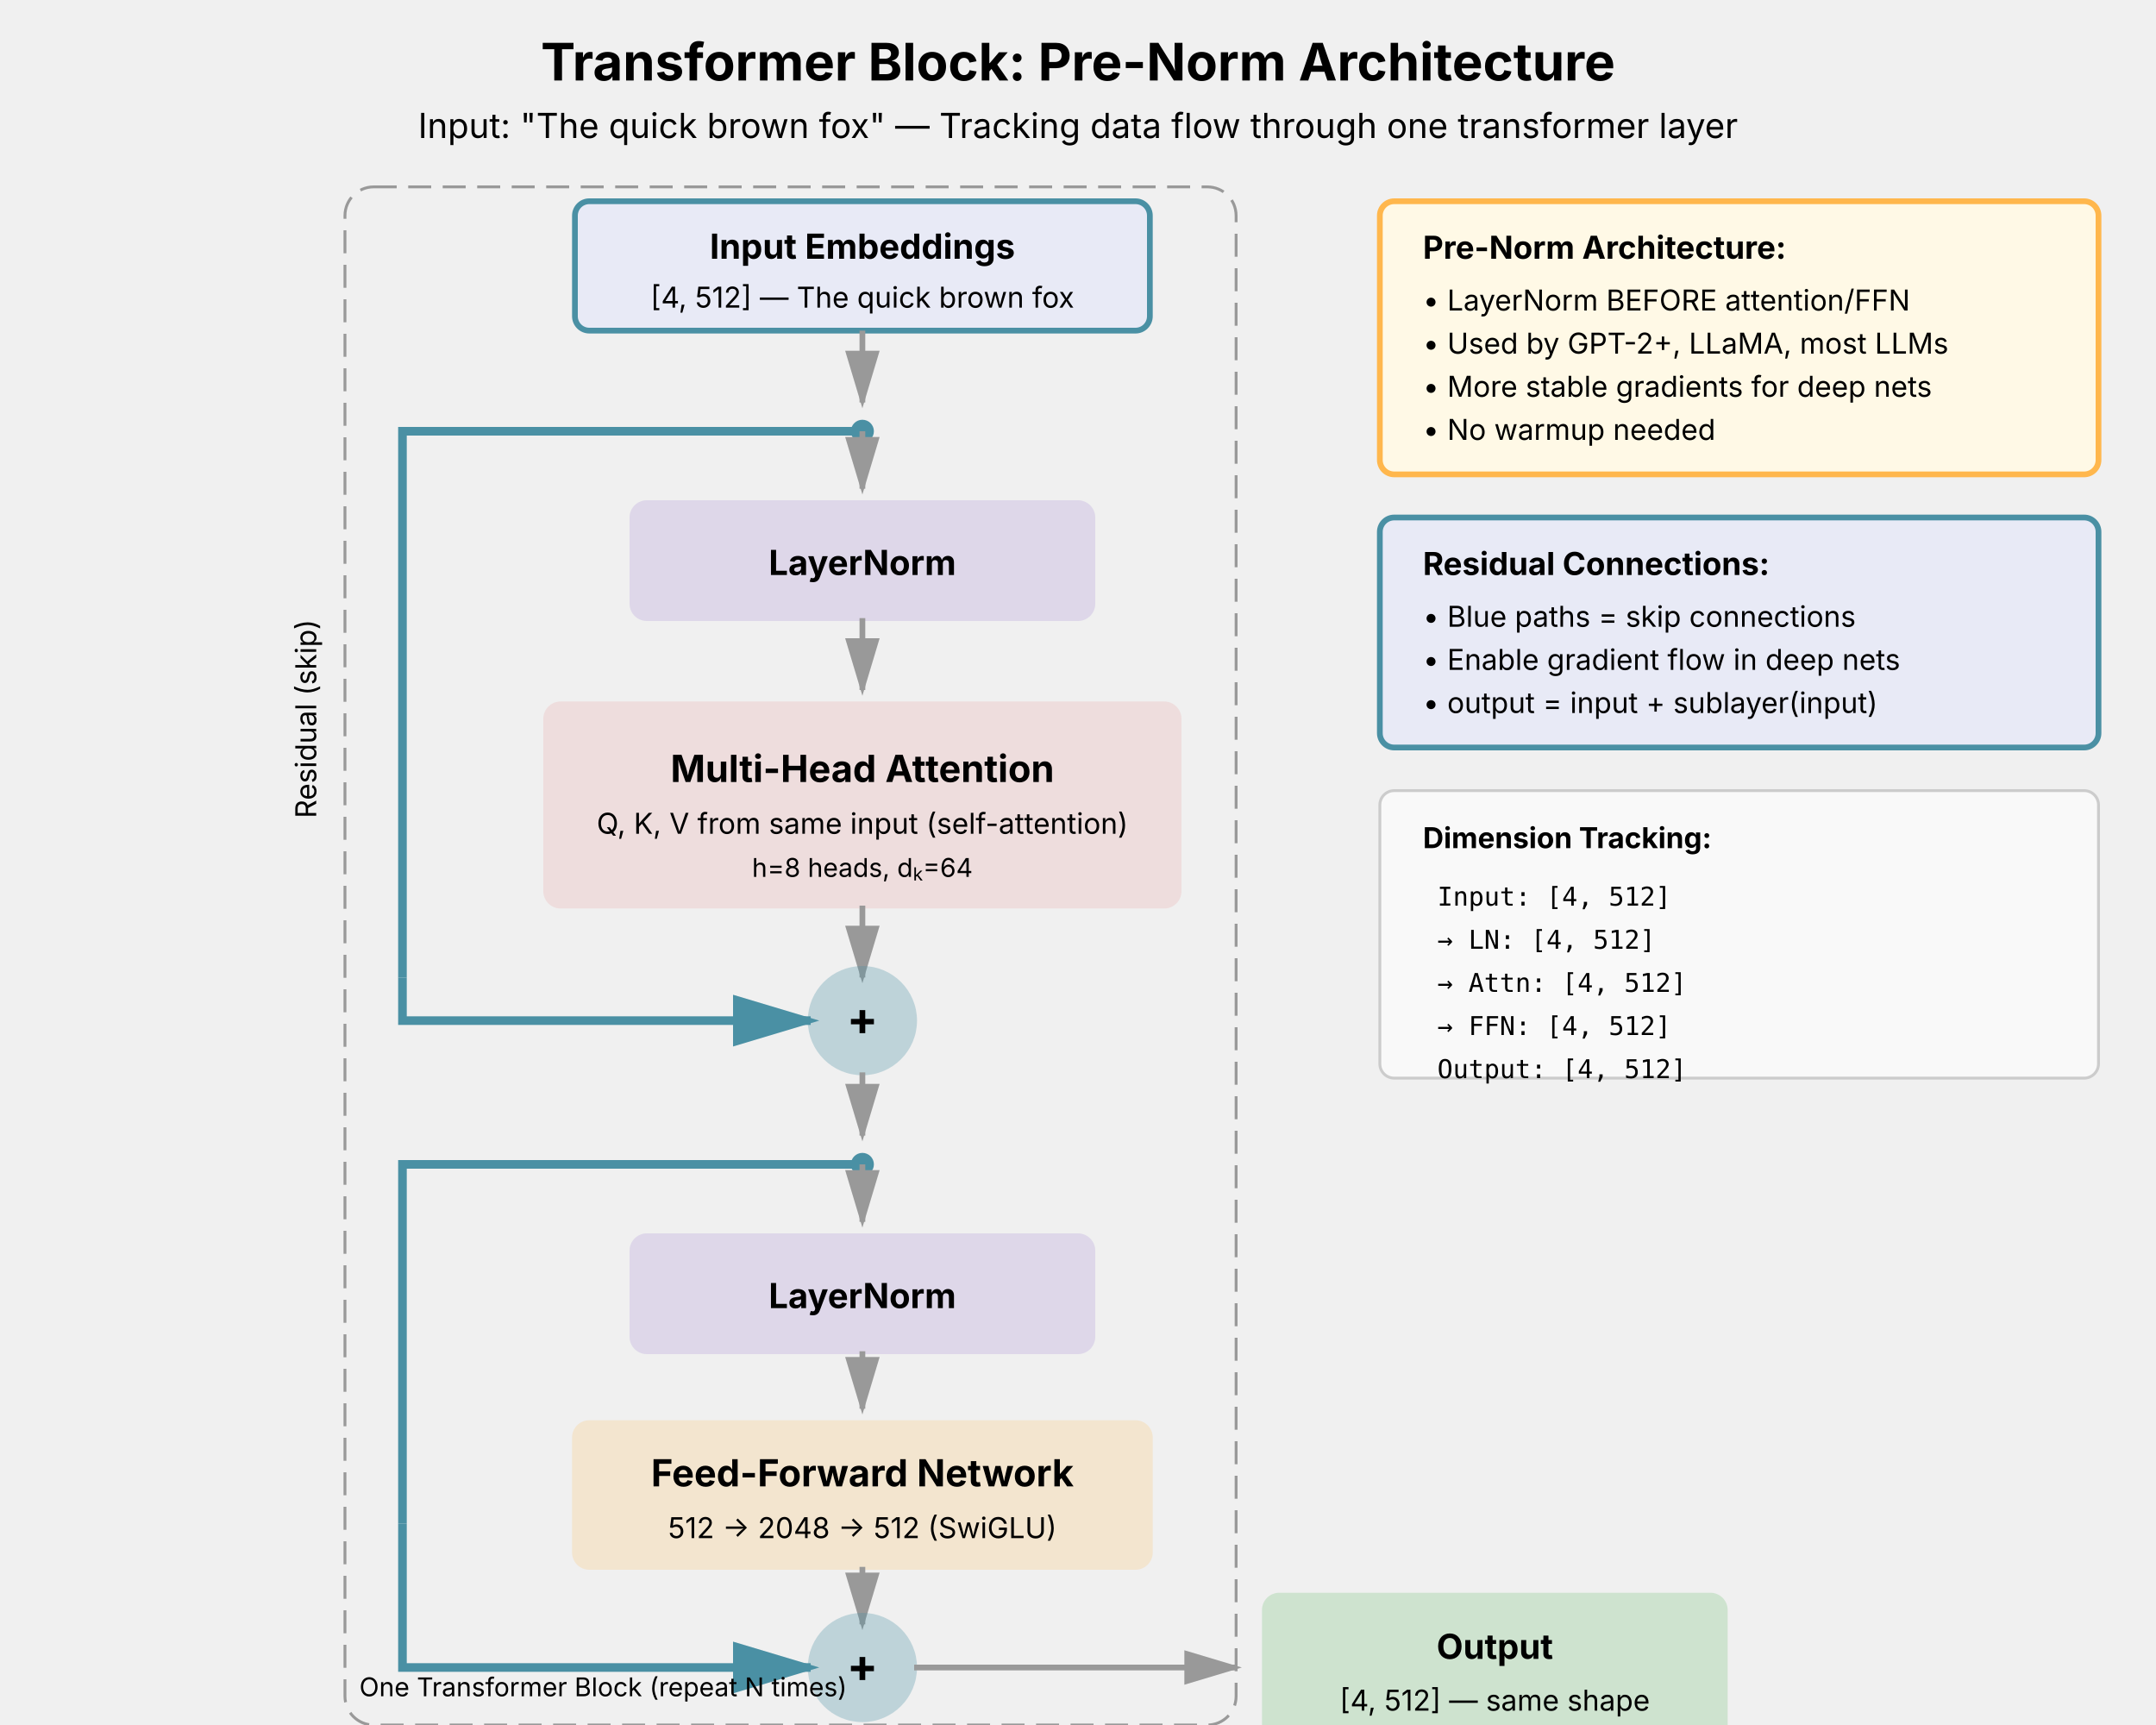
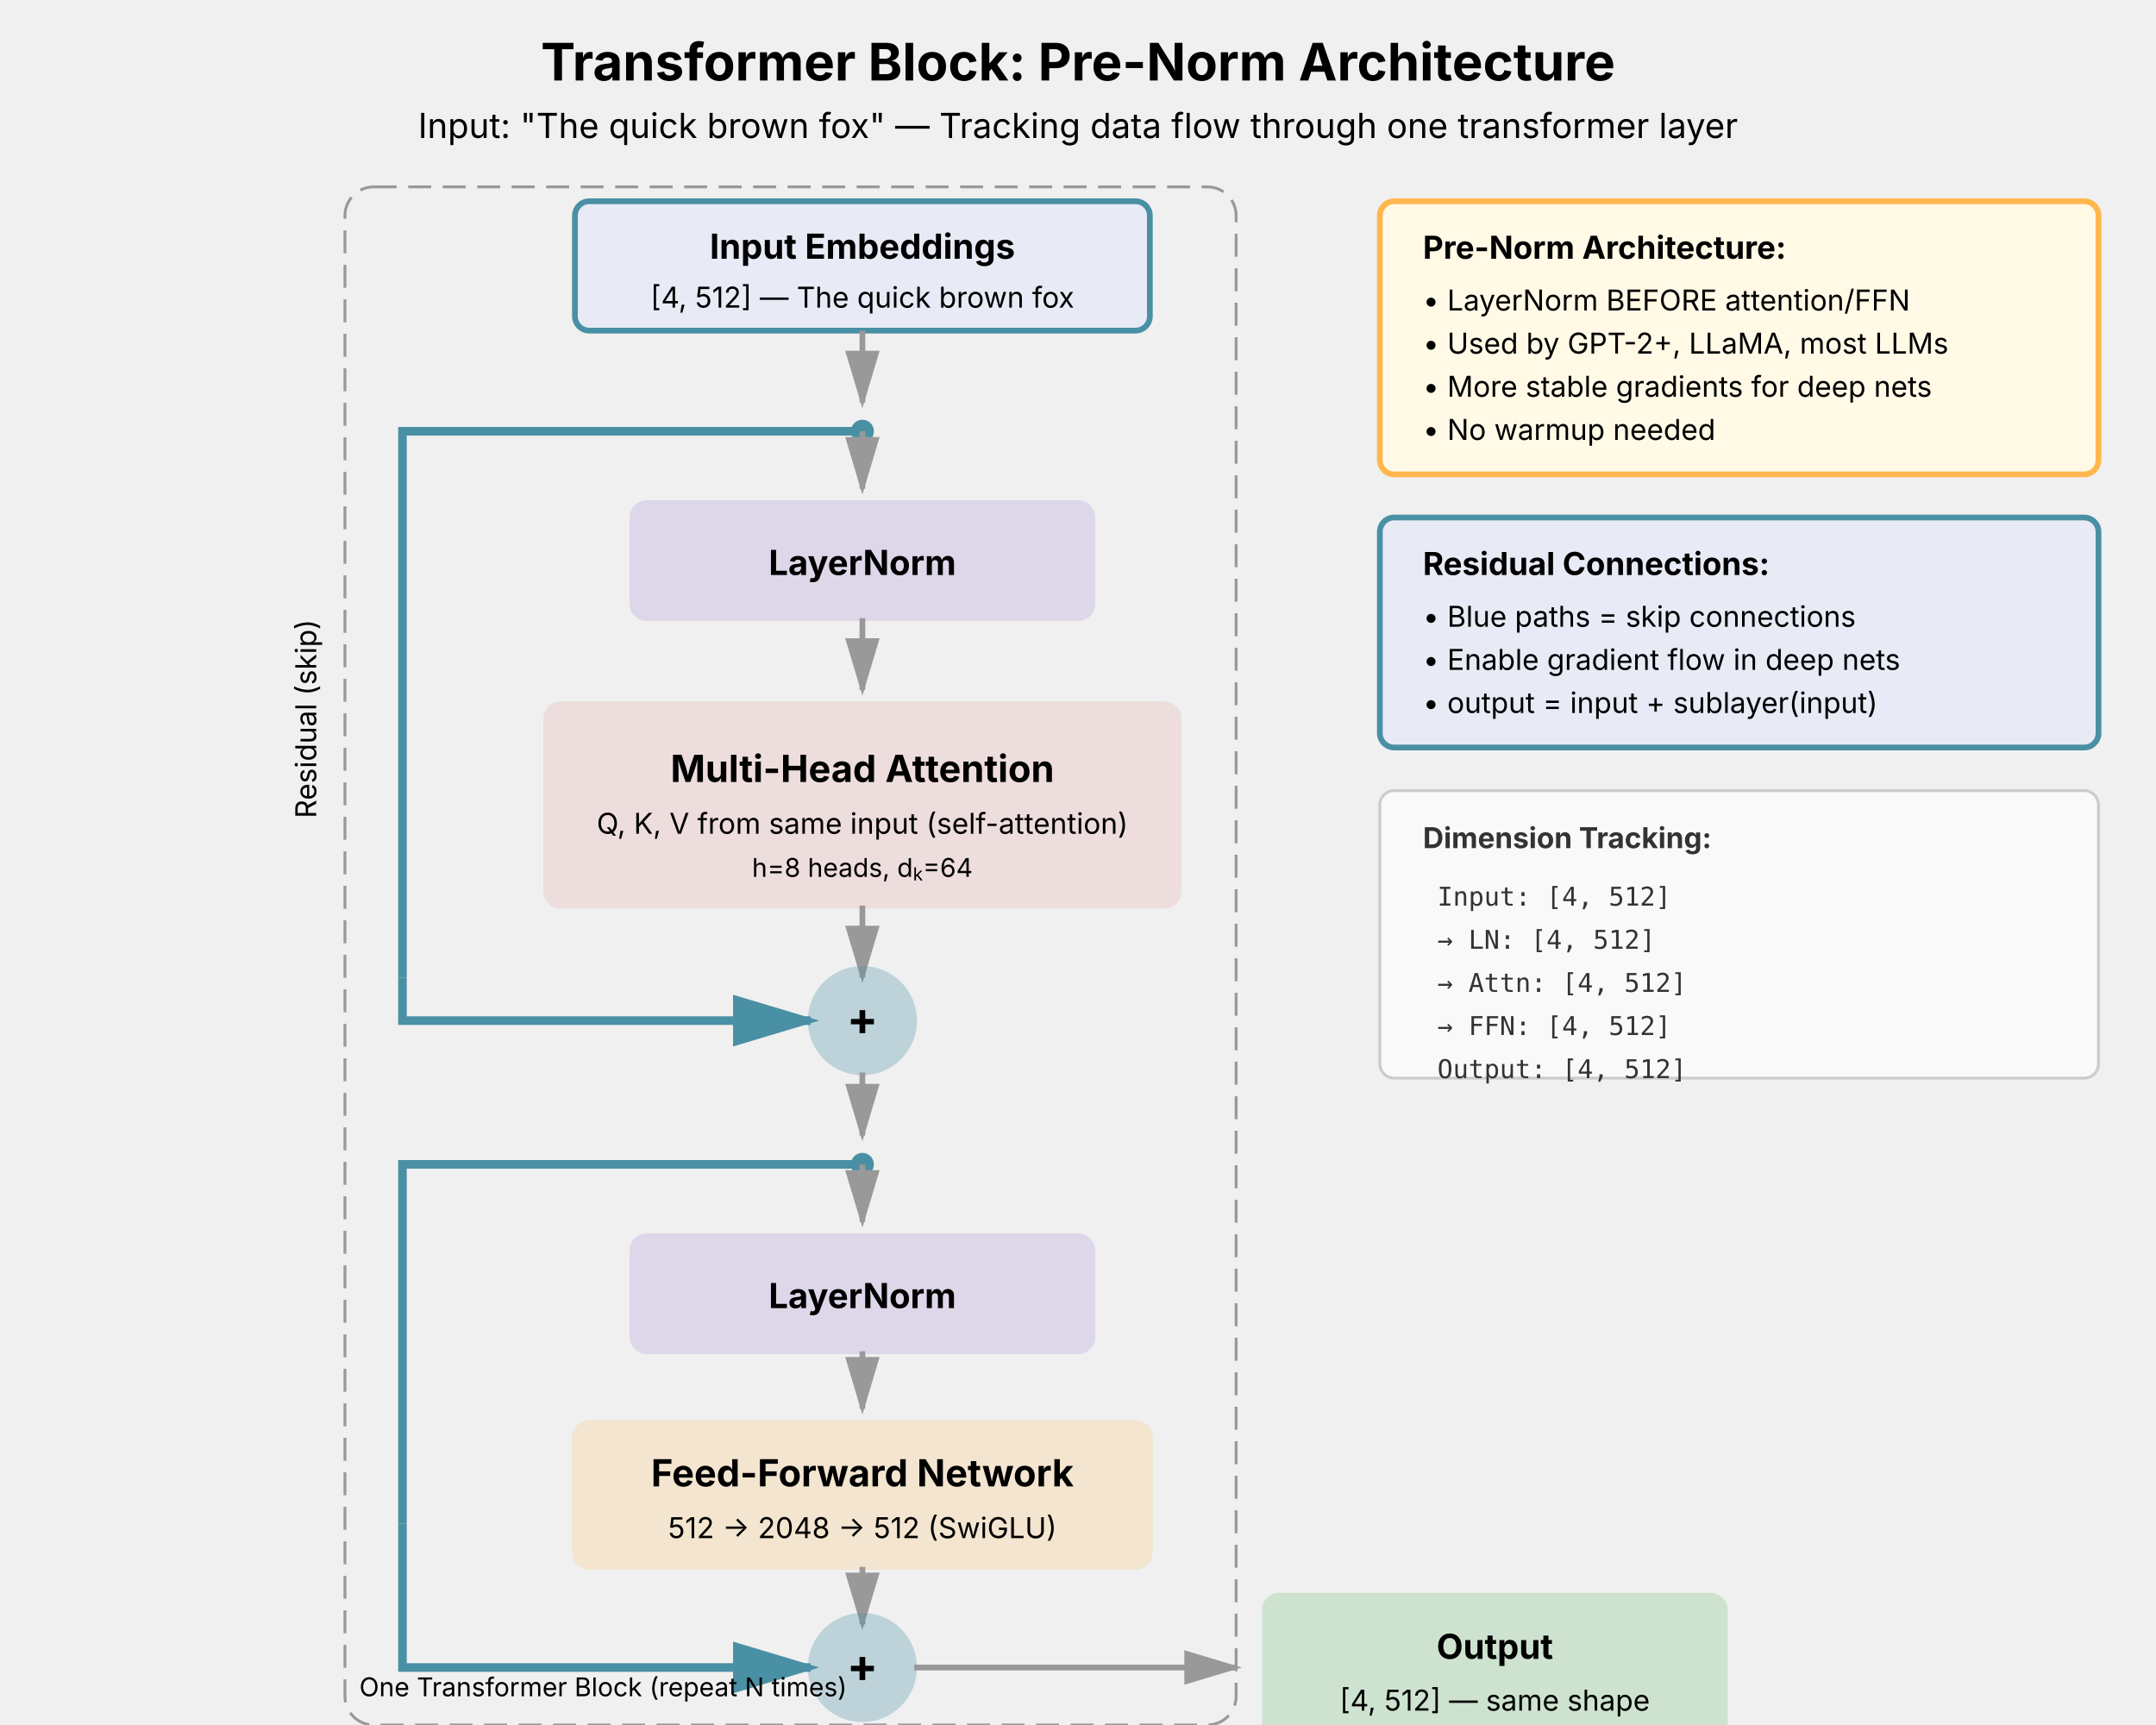
<svg xmlns="http://www.w3.org/2000/svg" viewBox="0 0 750 600">
  <style>
    /* Light mode (default) */
    text { fill: #000000; }
    .label-text { fill: #666666; }
    .bg-box { fill: #f5f5f5; }
+     .text-on-box { fill: #333333; }

    /* Dark mode */

    /* Background colors */
    .bg-cream { fill: #fff9e6; }
    .bg-indigo-light { fill: #E8EAF6; }
    @media (prefers-color-scheme: dark) {
      text { fill: #ffffff; }
      .label-text { fill: #cccccc; }
      .bg-box { fill: #2d2d2d; }
+       .text-on-box { fill: #ffffff; }

      text[fill="#000"], text[fill="#000000"], text[fill="#333"], text[fill="#666"] {
        fill: #ffffff;
      }
      text[fill="#fff"], text[fill="#ffffff"], text[fill="white"] {
        fill: #ffffff;
      }
      text[fill="#E57373"] { fill: #ef5350; }
      text[fill="#81C784"] { fill: #66bb6a; }
      text[fill="#FFB74D"] { fill: #ffa726; }
      text[fill="#4A90A4"] { fill: #4fc3f7; }
      text[fill="#9575CD"] { fill: #b39ddb; }

      rect[fill="#f9f9f9"] { fill: #2d2d2d; }
      rect[fill="#FFF9E6"] { fill: #3a3620; }
      rect[fill="#E8EAF6"] { fill: #3d3d4d; }
      .bg-cream { fill: #5d4037; }
      .bg-indigo-light { fill: #1a237e; }
    }
  </style>
  <defs>
    <marker id="arrowhead" markerWidth="10" markerHeight="10" refX="9" refY="3" orient="auto">
      <polygon points="0 0, 10 3, 0 6" fill="#999" />
    </marker>
    <marker id="arrowhead-blue" markerWidth="10" markerHeight="10" refX="9" refY="3" orient="auto">
      <polygon points="0 0, 10 3, 0 6" fill="#4A90A4" />
    </marker>
  </defs>
  <text x="375" y="28" font-family="system-ui, -apple-system, sans-serif" font-size="18" font-weight="bold" text-anchor="middle" fill="#333">
    Transformer Block: Pre-Norm Architecture
  </text>
  <text x="375" y="48" font-family="system-ui, -apple-system, sans-serif" font-size="12" text-anchor="middle" fill="#666">
    Input: "The quick brown fox" — Tracking data flow through one transformer layer
  </text>
  <g id="input">
    <rect x="200" y="70" width="200" height="45" class="bg-indigo-light" stroke="#4A90A4" stroke-width="2" rx="5" />
    <text x="300" y="90" font-family="system-ui, -apple-system, sans-serif" font-size="12" font-weight="bold" text-anchor="middle" fill="#333">Input Embeddings</text>
    <text x="300" y="107" font-family="system-ui, -apple-system, sans-serif" font-size="10" text-anchor="middle" fill="#666">[4, 512] — The quick brown fox</text>
  </g>
  <line x1="300" y1="115" x2="300" y2="140" stroke="#999" stroke-width="2" marker-end="url(#arrowhead)" />
  <g id="residual1">
    <circle cx="300" cy="150" r="4" fill="#4A90A4" />
    <path d="M 300 150 L 140 150 L 140 340" fill="none" stroke="#4A90A4" stroke-width="3" />
    <text x="110" y="250" font-family="system-ui, -apple-system, sans-serif" font-size="10" text-anchor="middle" fill="#4A90A4" transform="rotate(-90 110 250)">Residual (skip)</text>
    <line x1="300" y1="150" x2="300" y2="170" stroke="#999" stroke-width="2" marker-end="url(#arrowhead)" />
  </g>
  <g id="layernorm1">
    <rect x="220" y="175" width="160" height="40" fill="#9575CD" opacity="0.2" stroke="#9575CD" stroke-width="2" rx="5" />
    <text x="300" y="200" font-family="system-ui, -apple-system, sans-serif" font-size="12" font-weight="bold" text-anchor="middle" fill="#9575CD">LayerNorm</text>
  </g>
  <line x1="300" y1="215" x2="300" y2="240" stroke="#999" stroke-width="2" marker-end="url(#arrowhead)" />
  <g id="attention">
    <rect x="190" y="245" width="220" height="70" fill="#E57373" opacity="0.15" stroke="#E57373" stroke-width="2" rx="5" />
    <text x="300" y="272" font-family="system-ui, -apple-system, sans-serif" font-size="13" font-weight="bold" text-anchor="middle" fill="#E57373">Multi-Head Attention</text>
    <text x="300" y="290" font-family="system-ui, -apple-system, sans-serif" font-size="10" text-anchor="middle" fill="#333">Q, K, V from same input (self-attention)</text>
    <text x="300" y="305" font-family="system-ui, -apple-system, sans-serif" font-size="9" text-anchor="middle" fill="#666">h=8 heads, d<tspan baseline-shift="sub" font-size="6.3">k</tspan>=64</text>
  </g>
  <line x1="300" y1="315" x2="300" y2="340" stroke="#999" stroke-width="2" marker-end="url(#arrowhead)" />
  <g id="add1">
    <circle cx="300" cy="355" r="18" fill="#4A90A4" opacity="0.3" stroke="#4A90A4" stroke-width="2" />
    <text x="300" y="360" font-family="system-ui, -apple-system, sans-serif" font-size="16" font-weight="bold" text-anchor="middle" fill="#4A90A4">+</text>
    <path d="M 140 340 L 140 355 L 282 355" fill="none" stroke="#4A90A4" stroke-width="3" marker-end="url(#arrowhead-blue)" />
  </g>
  <line x1="300" y1="373" x2="300" y2="395" stroke="#999" stroke-width="2" marker-end="url(#arrowhead)" />
  <g id="residual2">
    <circle cx="300" cy="405" r="4" fill="#4A90A4" />
    <path d="M 300 405 L 140 405 L 140 530" fill="none" stroke="#4A90A4" stroke-width="3" />
    <line x1="300" y1="405" x2="300" y2="425" stroke="#999" stroke-width="2" marker-end="url(#arrowhead)" />
  </g>
  <g id="layernorm2">
    <rect x="220" y="430" width="160" height="40" fill="#9575CD" opacity="0.2" stroke="#9575CD" stroke-width="2" rx="5" />
    <text x="300" y="455" font-family="system-ui, -apple-system, sans-serif" font-size="12" font-weight="bold" text-anchor="middle" fill="#9575CD">LayerNorm</text>
  </g>
  <line x1="300" y1="470" x2="300" y2="490" stroke="#999" stroke-width="2" marker-end="url(#arrowhead)" />
  <g id="ffn">
    <rect x="200" y="495" width="200" height="50" fill="#FFB74D" opacity="0.2" stroke="#FFB74D" stroke-width="2" rx="5" />
    <text x="300" y="517" font-family="system-ui, -apple-system, sans-serif" font-size="13" font-weight="bold" text-anchor="middle" fill="#FFB74D">Feed-Forward Network</text>
    <text x="300" y="535" font-family="system-ui, -apple-system, sans-serif" font-size="10" text-anchor="middle" fill="#333">512 → 2048 → 512 (SwiGLU)</text>
  </g>
  <line x1="300" y1="545" x2="300" y2="565" stroke="#999" stroke-width="2" marker-end="url(#arrowhead)" />
  <g id="add2">
    <circle cx="300" cy="580" r="18" fill="#4A90A4" opacity="0.3" stroke="#4A90A4" stroke-width="2" />
    <text x="300" y="585" font-family="system-ui, -apple-system, sans-serif" font-size="16" font-weight="bold" text-anchor="middle" fill="#4A90A4">+</text>
    <path d="M 140 530 L 140 580 L 282 580" fill="none" stroke="#4A90A4" stroke-width="3" marker-end="url(#arrowhead-blue)" />
  </g>
  <g id="output">
    <line x1="318" y1="580" x2="430" y2="580" stroke="#999" stroke-width="2" marker-end="url(#arrowhead)" />
    <rect x="440" y="555" width="160" height="50" fill="#81C784" opacity="0.3" stroke="#81C784" stroke-width="2" rx="5" />
    <text x="520" y="577" font-family="system-ui, -apple-system, sans-serif" font-size="12" font-weight="bold" text-anchor="middle" fill="#81C784">Output</text>
    <text x="520" y="595" font-family="system-ui, -apple-system, sans-serif" font-size="10" text-anchor="middle" fill="#333">[4, 512] — same shape</text>
  </g>
  <rect x="480" y="70" width="250" height="95" class="bg-cream" stroke="#FFB74D" stroke-width="2" rx="5" />
  <text x="495" y="90" font-family="system-ui, -apple-system, sans-serif" font-size="11" font-weight="bold" fill="#333">Pre-Norm Architecture:</text>
  <text x="495" y="108" font-family="system-ui, -apple-system, sans-serif" font-size="10" fill="#333">• LayerNorm BEFORE attention/FFN</text>
  <text x="495" y="123" font-family="system-ui, -apple-system, sans-serif" font-size="10" fill="#333">• Used by GPT-2+, LLaMA, most LLMs</text>
  <text x="495" y="138" font-family="system-ui, -apple-system, sans-serif" font-size="10" fill="#333">• More stable gradients for deep nets</text>
  <text x="495" y="153" font-family="system-ui, -apple-system, sans-serif" font-size="10" fill="#333">• No warmup needed</text>
  <rect x="480" y="180" width="250" height="80" class="bg-indigo-light" stroke="#4A90A4" stroke-width="2" rx="5" />
  <text x="495" y="200" font-family="system-ui, -apple-system, sans-serif" font-size="11" font-weight="bold" fill="#4A90A4">Residual Connections:</text>
  <text x="495" y="218" font-family="system-ui, -apple-system, sans-serif" font-size="10" fill="#333">• Blue paths = skip connections</text>
  <text x="495" y="233" font-family="system-ui, -apple-system, sans-serif" font-size="10" fill="#333">• Enable gradient flow in deep nets</text>
  <text x="495" y="248" font-family="system-ui, -apple-system, sans-serif" font-size="10" fill="#333">• output = input + sublayer(input)</text>
  <rect x="480" y="275" width="250" height="100" fill="#f9f9f9" stroke="#ccc" stroke-width="1" rx="5" />
-   <text x="495" y="295" font-family="system-ui, -apple-system, sans-serif" font-size="10" font-weight="bold" fill="#333">Dimension Tracking:</text>
-   <text x="500" y="315" font-family="monospace" font-size="9" fill="#333">Input:  [4, 512]</text>
-   <text x="500" y="330" font-family="monospace" font-size="9" fill="#333">→ LN:   [4, 512]</text>
-   <text x="500" y="345" font-family="monospace" font-size="9" fill="#333">→ Attn: [4, 512]</text>
-   <text x="500" y="360" font-family="monospace" font-size="9" fill="#333">→ FFN:  [4, 512]</text>
-   <text x="500" y="375" font-family="monospace" font-size="9" fill="#333">Output: [4, 512]</text>
+   <text x="495" y="295" font-family="system-ui, -apple-system, sans-serif" font-size="10" font-weight="bold" class="text-on-box">Dimension Tracking:</text>
+   <text x="500" y="315" font-family="monospace" font-size="9" class="text-on-box">Input:  [4, 512]</text>
+   <text x="500" y="330" font-family="monospace" font-size="9" class="text-on-box">→ LN:   [4, 512]</text>
+   <text x="500" y="345" font-family="monospace" font-size="9" class="text-on-box">→ Attn: [4, 512]</text>
+   <text x="500" y="360" font-family="monospace" font-size="9" class="text-on-box">→ FFN:  [4, 512]</text>
+   <text x="500" y="375" font-family="monospace" font-size="9" class="text-on-box">Output: [4, 512]</text>
  <rect x="120" y="65" width="310" height="535" fill="none" stroke="#999" stroke-width="1" stroke-dasharray="8,4" rx="10" />
  <text x="125" y="590" font-family="system-ui, -apple-system, sans-serif" font-size="9" fill="#666">One Transformer Block (repeat N times)</text>
</svg>
